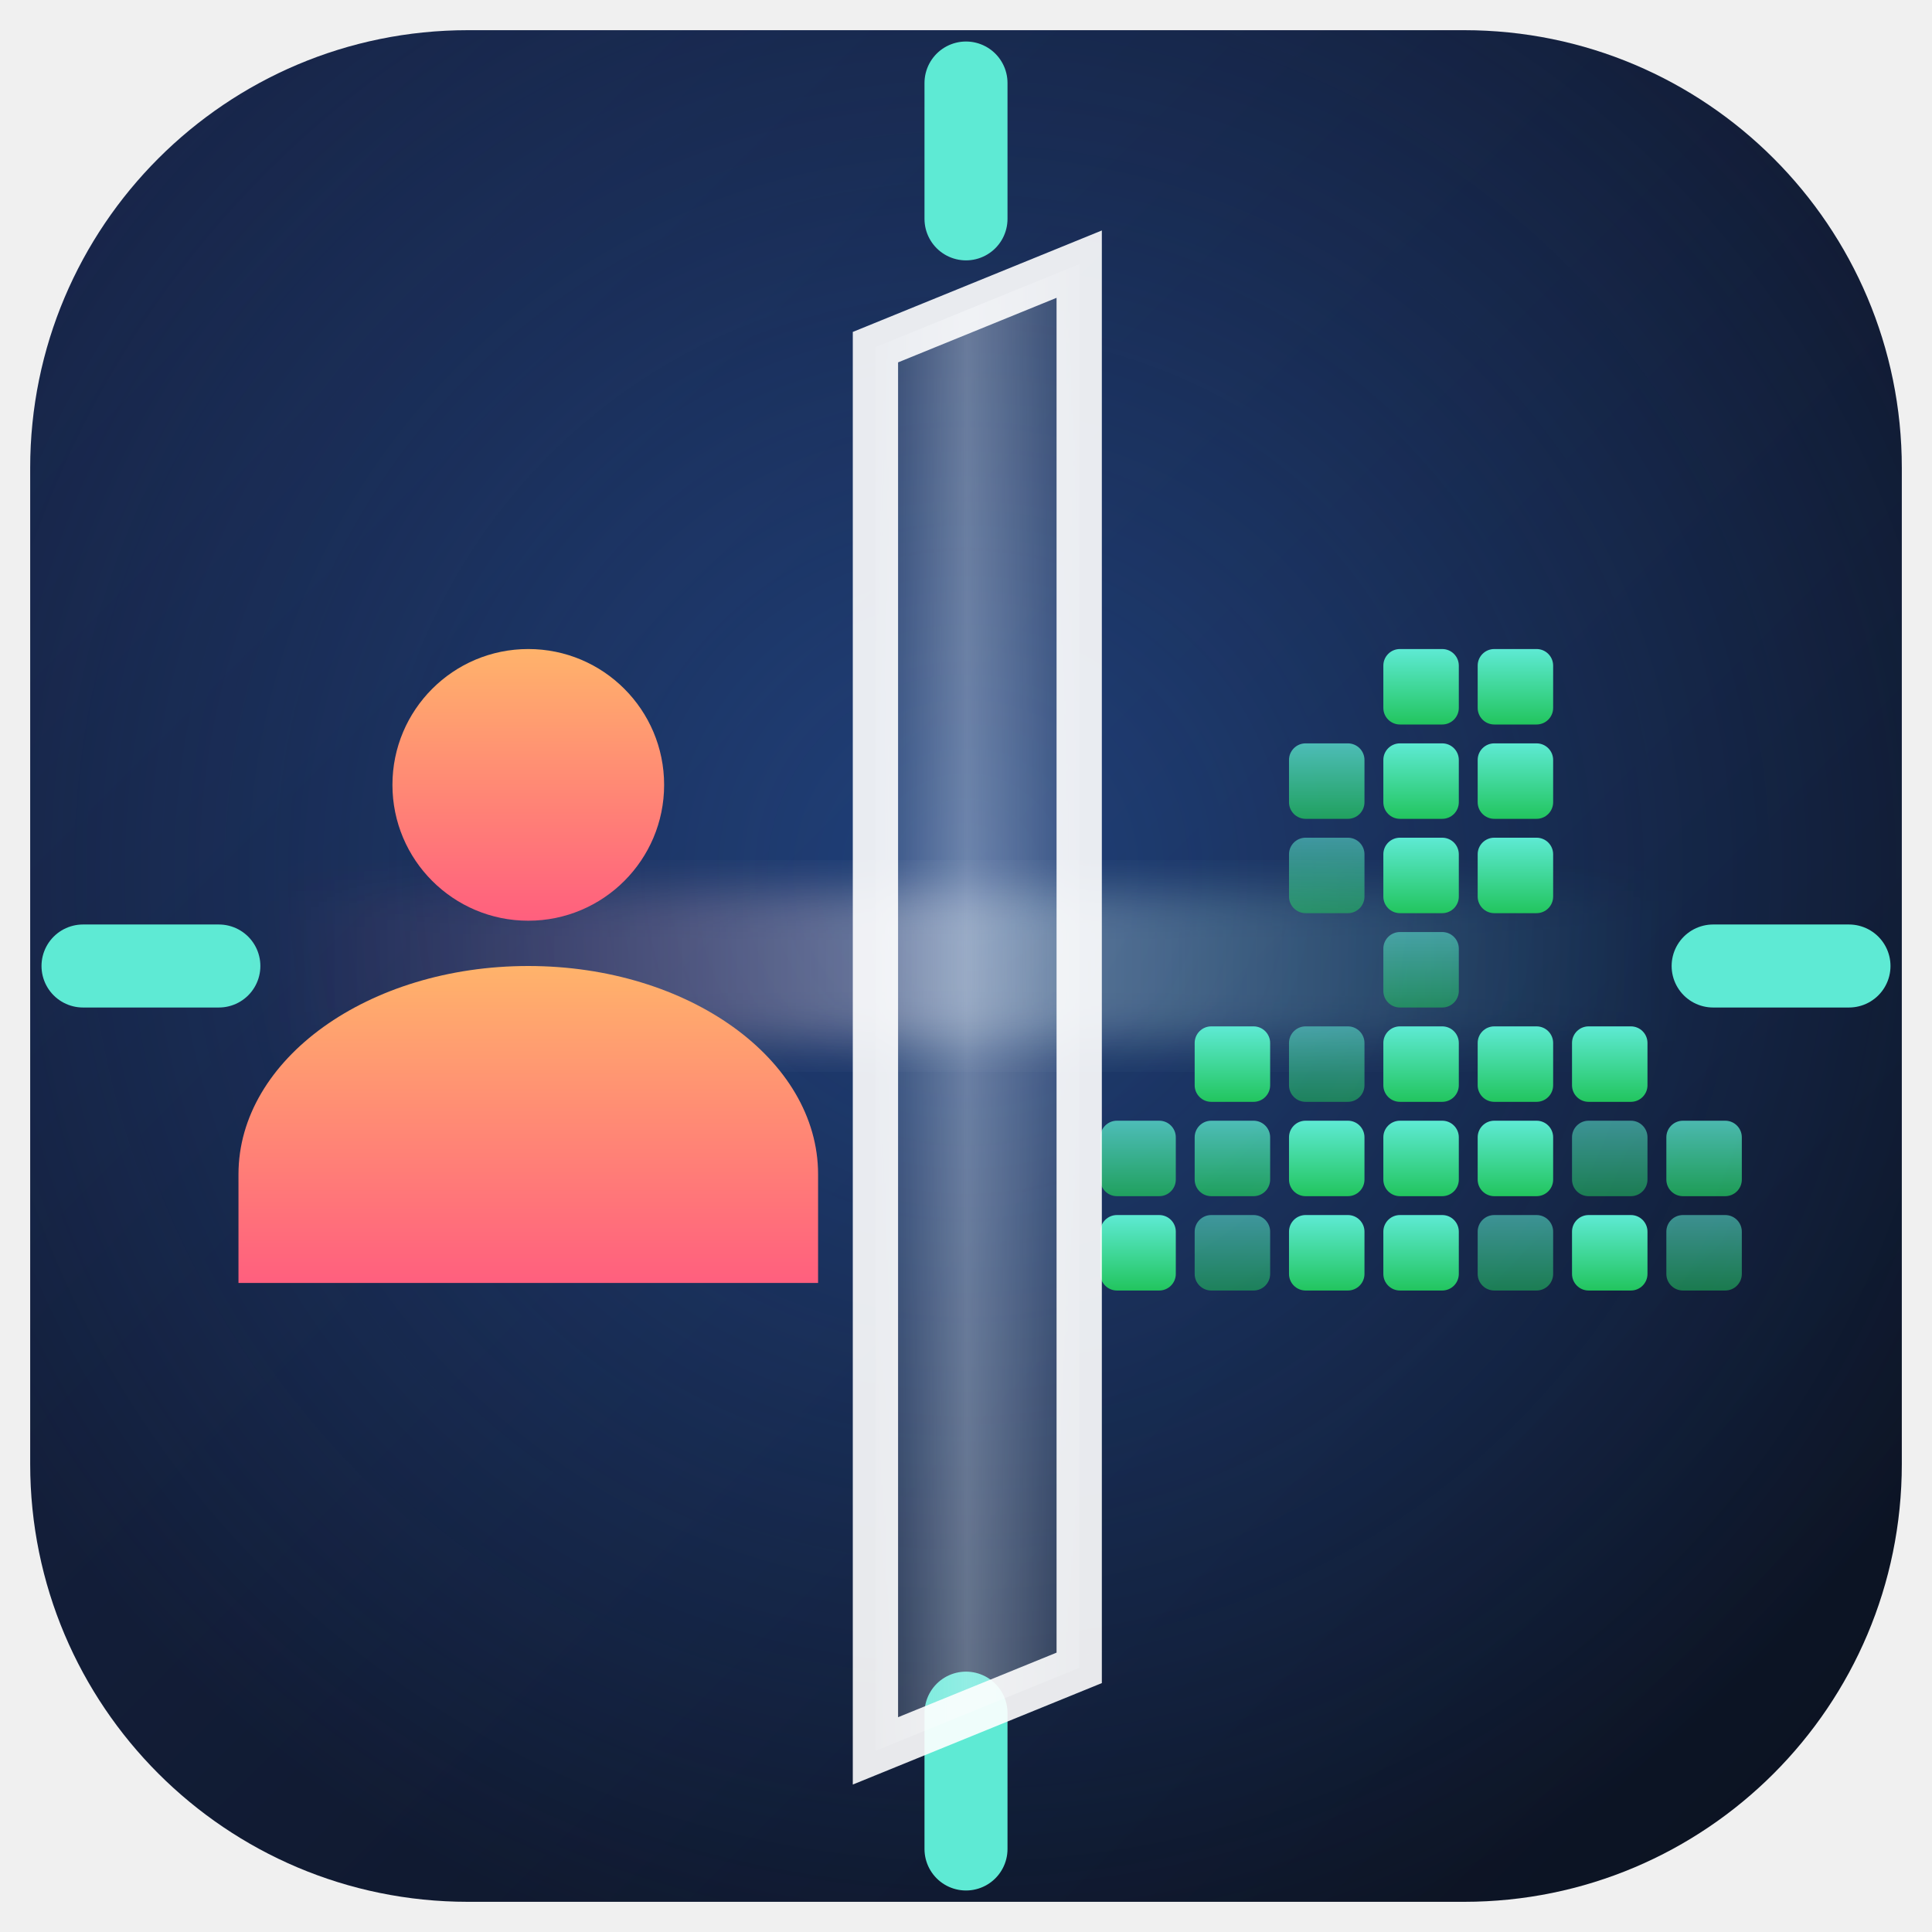
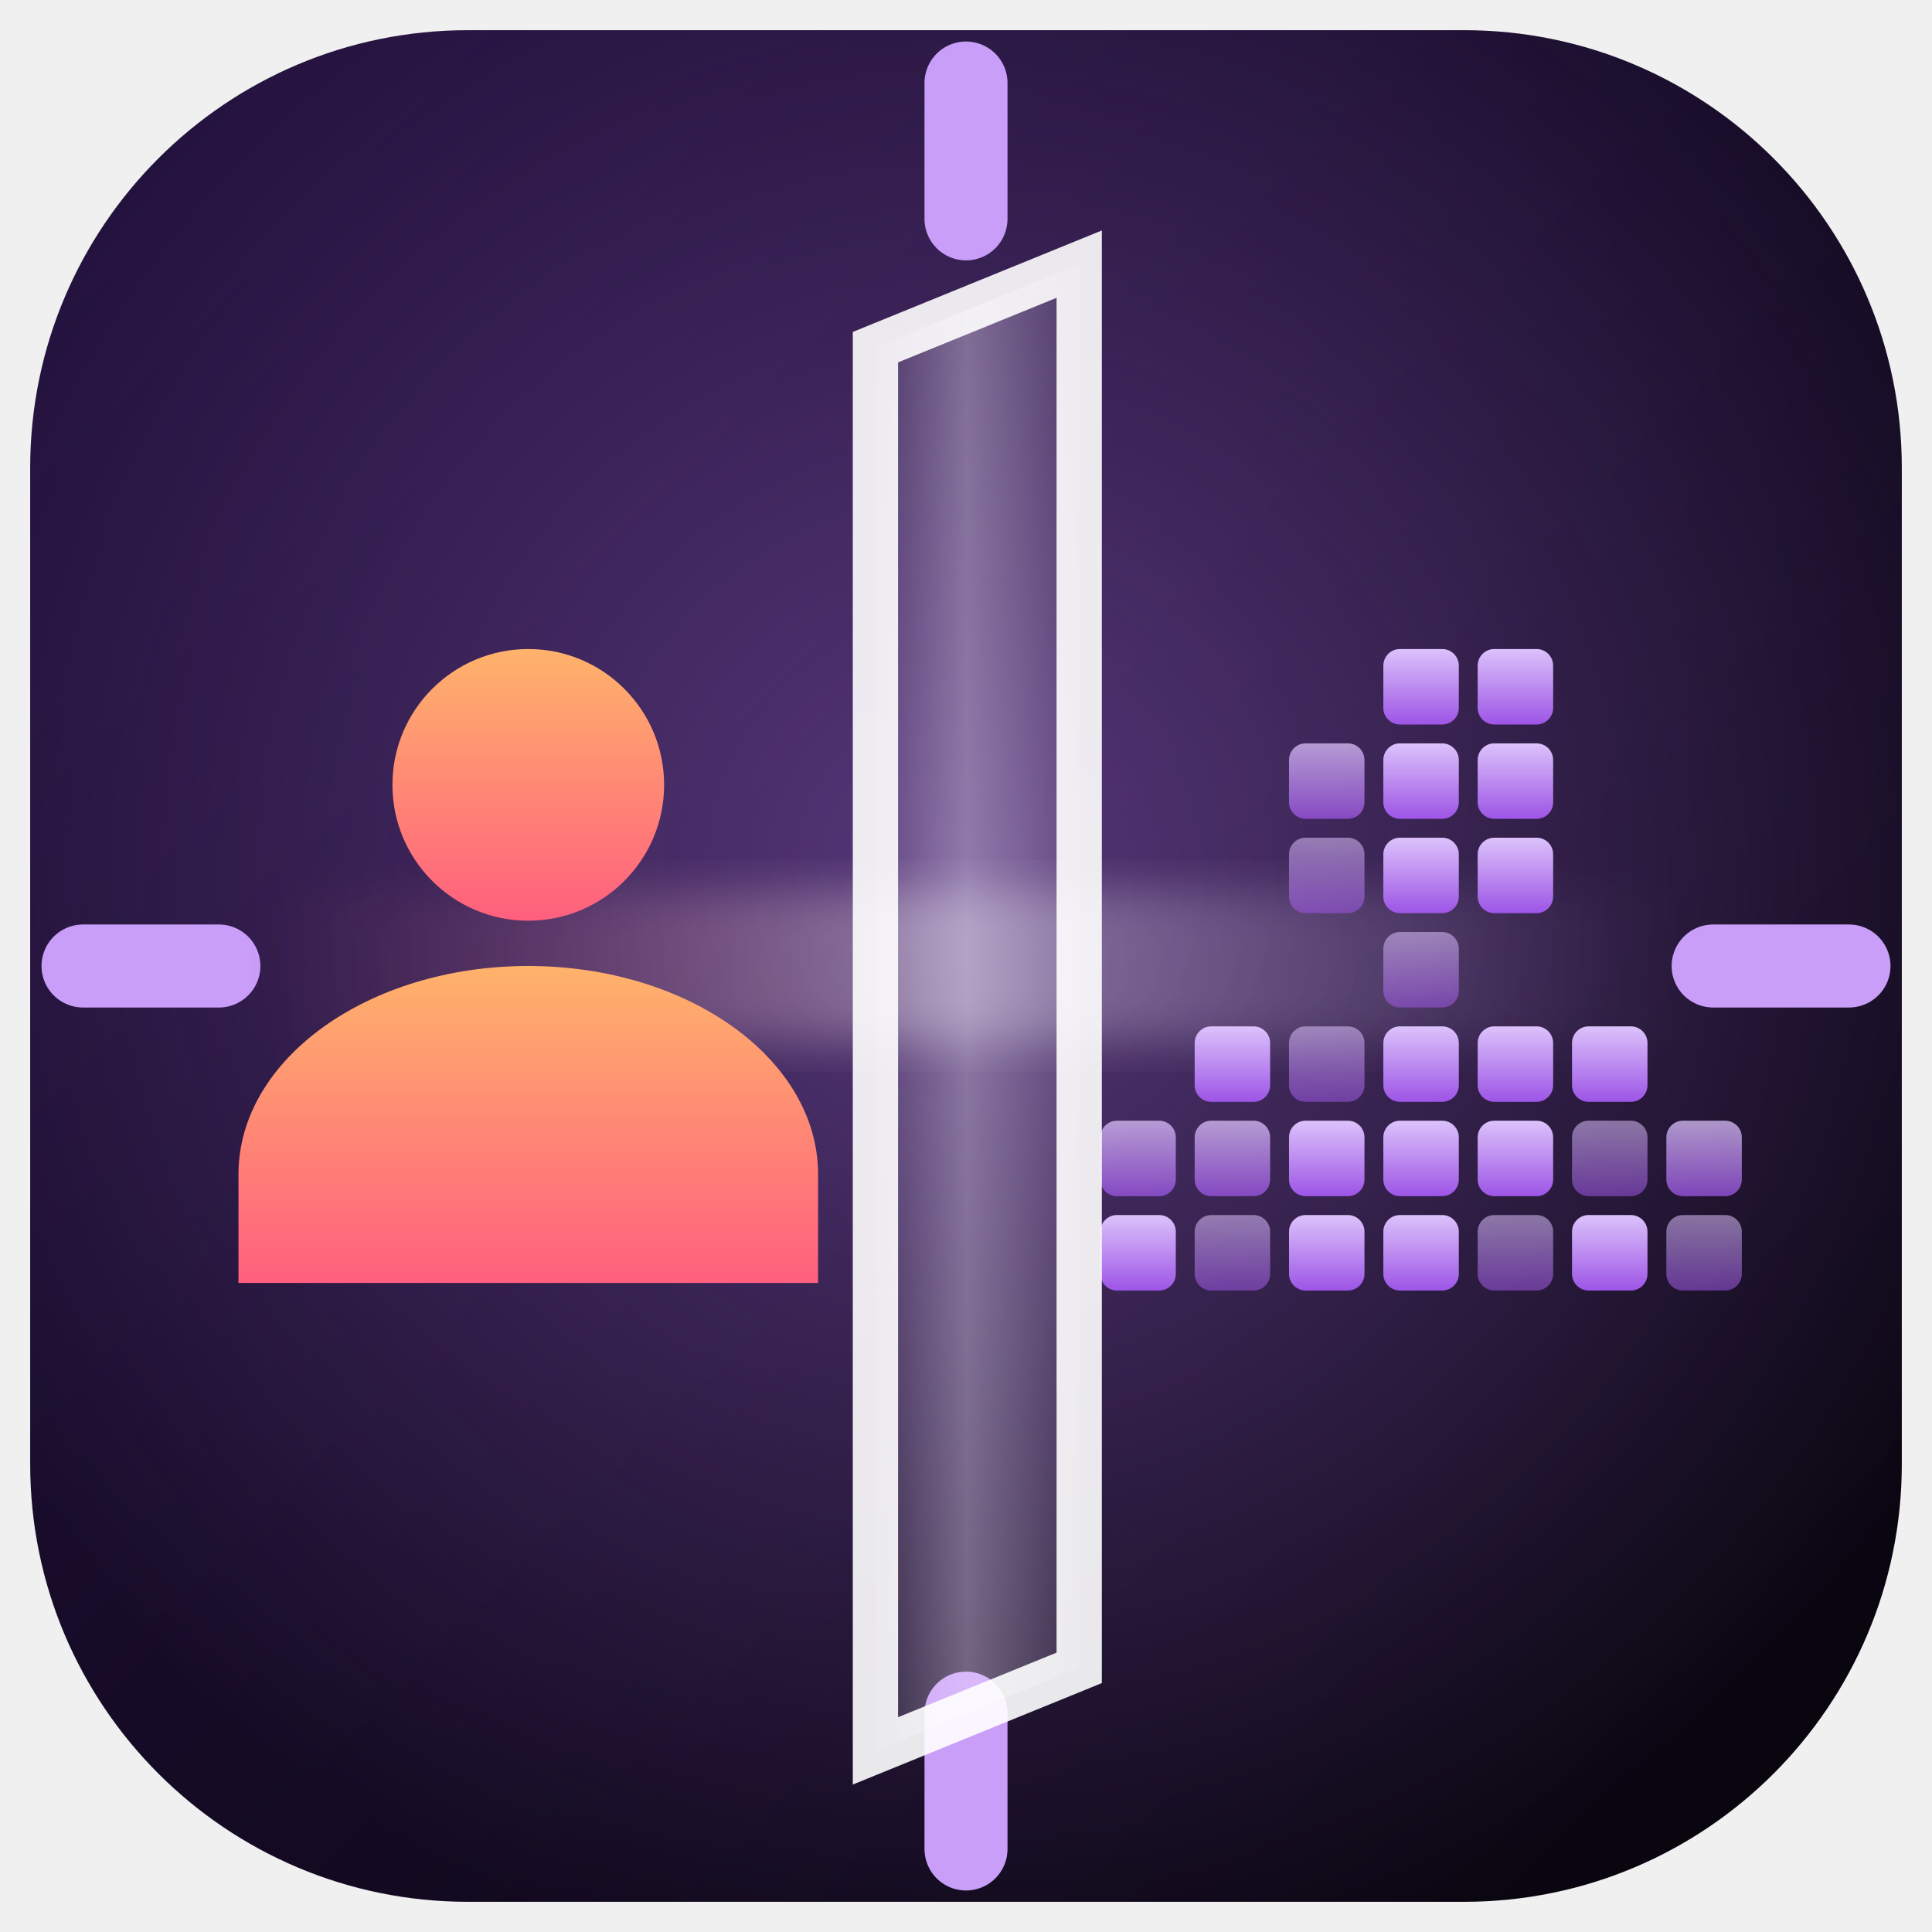
<svg xmlns="http://www.w3.org/2000/svg" viewBox="0 0 64 64" width="64" height="64">
  <defs>
    <linearGradient id="bg" x1="0" y1="0" x2="1" y2="1">
-       <stop offset="0" stop-color="#18264a" />
-       <stop offset="1" stop-color="#0b1220" />
+       <stop offset="0" stop-color="#24113f" />
+       <stop offset="1" stop-color="#07050c" />
    </linearGradient>
    <radialGradient id="glow" cx="0.5" cy="0.45" r="0.6">
-       <stop offset="0" stop-color="#3b82f6" stop-opacity="0.35" />
-       <stop offset="1" stop-color="#3b82f6" stop-opacity="0" />
+       <stop offset="0" stop-color="#b577f3" stop-opacity="0.40" />
+       <stop offset="1" stop-color="#b577f3" stop-opacity="0" />
    </radialGradient>
    <linearGradient id="warm" x1="0" y1="0" x2="0" y2="1">
      <stop offset="0" stop-color="#ffb36b" />
      <stop offset="1" stop-color="#ff5f7e" />
    </linearGradient>
    <linearGradient id="tok" x1="0" y1="0" x2="0" y2="1">
-       <stop offset="0" stop-color="#5eead4" />
-       <stop offset="1" stop-color="#22c55e" />
+       <stop offset="0" stop-color="#dcc2fb" />
+       <stop offset="1" stop-color="#9d55e6" />
    </linearGradient>
    <linearGradient id="glass" x1="0" y1="0" x2="1" y2="0">
-       <stop offset="0" stop-color="#e8f3ff" stop-opacity="0.10" />
-       <stop offset="0.45" stop-color="#e8f3ff" stop-opacity="0.38" />
-       <stop offset="1" stop-color="#e8f3ff" stop-opacity="0.12" />
+       <stop offset="0" stop-color="#f3e8ff" stop-opacity="0.10" />
+       <stop offset="0.45" stop-color="#f3e8ff" stop-opacity="0.38" />
+       <stop offset="1" stop-color="#f3e8ff" stop-opacity="0.12" />
    </linearGradient>
    <linearGradient id="beam" x1="0" y1="0" x2="1" y2="0">
      <stop offset="0" stop-color="#ff5f7e" stop-opacity="0" />
      <stop offset="0.48" stop-color="#ffffff" stop-opacity="0.35" />
-       <stop offset="1" stop-color="#5eead4" stop-opacity="0" />
+       <stop offset="1" stop-color="#dcc2fb" stop-opacity="0" />
    </linearGradient>
    <filter id="soft" x="-20%" y="-20%" width="140%" height="140%">
      <feGaussianBlur stdDeviation="6" />
    </filter>
  </defs>
  <g transform="translate(0 0) scale(0.125)">
    <rect x="8" y="8" width="496" height="496" rx="116" fill="url(#bg)" />
    <rect x="8" y="8" width="496" height="496" rx="116" fill="url(#glow)" />
-     <g stroke="#5eead4" stroke-width="22" stroke-linecap="round">
+     <g stroke="#c99ef8" stroke-width="22" stroke-linecap="round">
      <path d="M256 22V58M256 454V490M22 256H58M454 256H490" />
    </g>
    <rect x="70" y="236" width="372" height="40" fill="url(#beam)" filter="url(#soft)" />
    <g fill="url(#warm)">
      <circle cx="140" cy="208.0" r="36.0" />
      <path d="M63.2,340.0 V311.2 A76.8,55.2 0 0 1 216.8,311.2 V340.0 Z" />
    </g>
    <g fill="url(#tok)">
      <rect x="366.6" y="172.0" width="20" height="20" rx="4.4" opacity="1" />
      <rect x="391.6" y="172.0" width="20" height="20" rx="4.4" opacity="1" />
      <rect x="341.6" y="197.0" width="20" height="20" rx="4.4" opacity="0.75" />
      <rect x="366.6" y="197.0" width="20" height="20" rx="4.4" opacity="1" />
      <rect x="391.6" y="197.0" width="20" height="20" rx="4.4" opacity="1" />
      <rect x="341.6" y="222.0" width="20" height="20" rx="4.4" opacity="0.55" />
      <rect x="366.6" y="222.0" width="20" height="20" rx="4.4" opacity="1" />
      <rect x="391.6" y="222.0" width="20" height="20" rx="4.4" opacity="1" />
      <rect x="366.6" y="247.0" width="20" height="20" rx="4.4" opacity="0.55" />
      <rect x="316.6" y="272.0" width="20" height="20" rx="4.4" opacity="1" />
      <rect x="341.6" y="272.0" width="20" height="20" rx="4.4" opacity="0.55" />
      <rect x="366.6" y="272.0" width="20" height="20" rx="4.4" opacity="1" />
      <rect x="391.6" y="272.0" width="20" height="20" rx="4.4" opacity="1" />
      <rect x="416.6" y="272.0" width="20" height="20" rx="4.4" opacity="1" />
      <rect x="291.6" y="297.0" width="20" height="20" rx="4.4" opacity="0.75" />
      <rect x="316.6" y="297.0" width="20" height="20" rx="4.4" opacity="0.75" />
      <rect x="341.6" y="297.0" width="20" height="20" rx="4.4" opacity="1" />
      <rect x="366.6" y="297.0" width="20" height="20" rx="4.4" opacity="1" />
      <rect x="391.6" y="297.0" width="20" height="20" rx="4.4" opacity="1" />
      <rect x="416.6" y="297.0" width="20" height="20" rx="4.4" opacity="0.55" />
      <rect x="441.6" y="297.0" width="20" height="20" rx="4.4" opacity="0.75" />
      <rect x="291.6" y="322.0" width="20" height="20" rx="4.4" opacity="1" />
      <rect x="316.6" y="322.0" width="20" height="20" rx="4.4" opacity="0.55" />
      <rect x="341.6" y="322.0" width="20" height="20" rx="4.4" opacity="1" />
      <rect x="366.6" y="322.0" width="20" height="20" rx="4.4" opacity="1" />
      <rect x="391.6" y="322.0" width="20" height="20" rx="4.4" opacity="0.55" />
      <rect x="416.6" y="322.0" width="20" height="20" rx="4.4" opacity="1" />
      <rect x="441.6" y="322.0" width="20" height="20" rx="4.4" opacity="0.55" />
    </g>
    <g>
      <polygon points="232,92 286,70 286,442 232,464" fill="url(#glass)" stroke="#ffffff" stroke-opacity="0.9" stroke-width="12" />
    </g>
  </g>
</svg>
